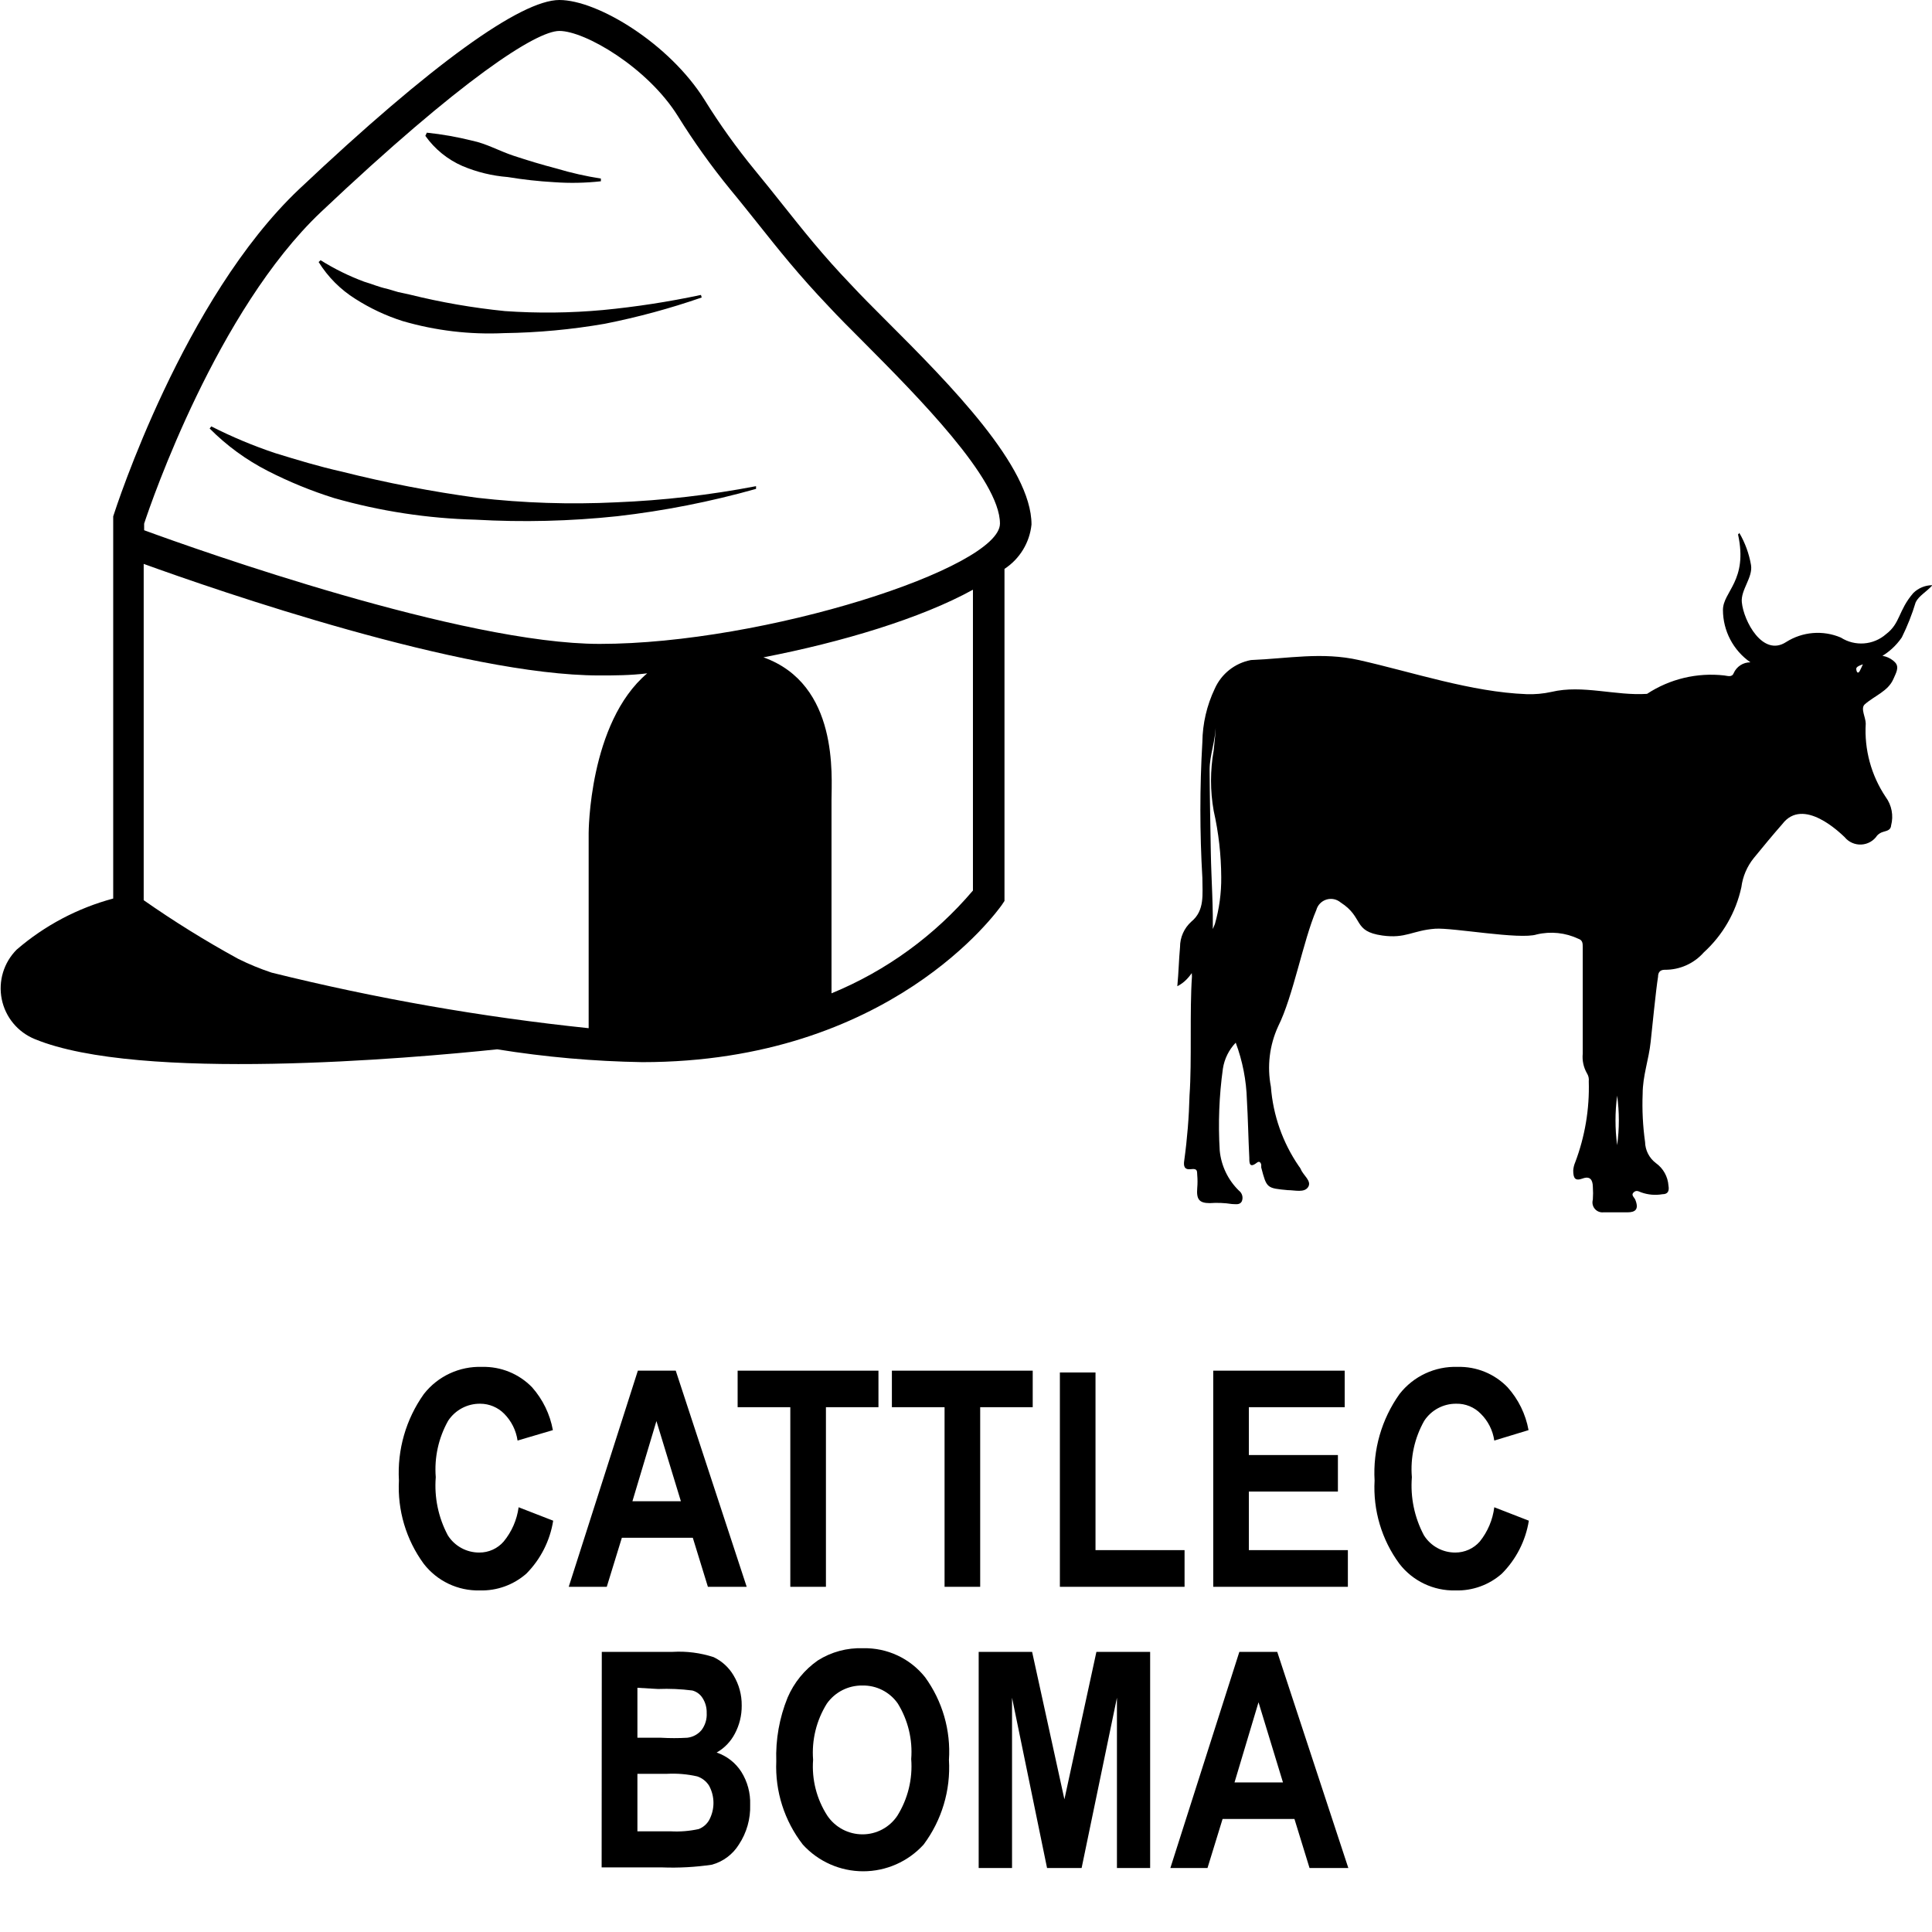
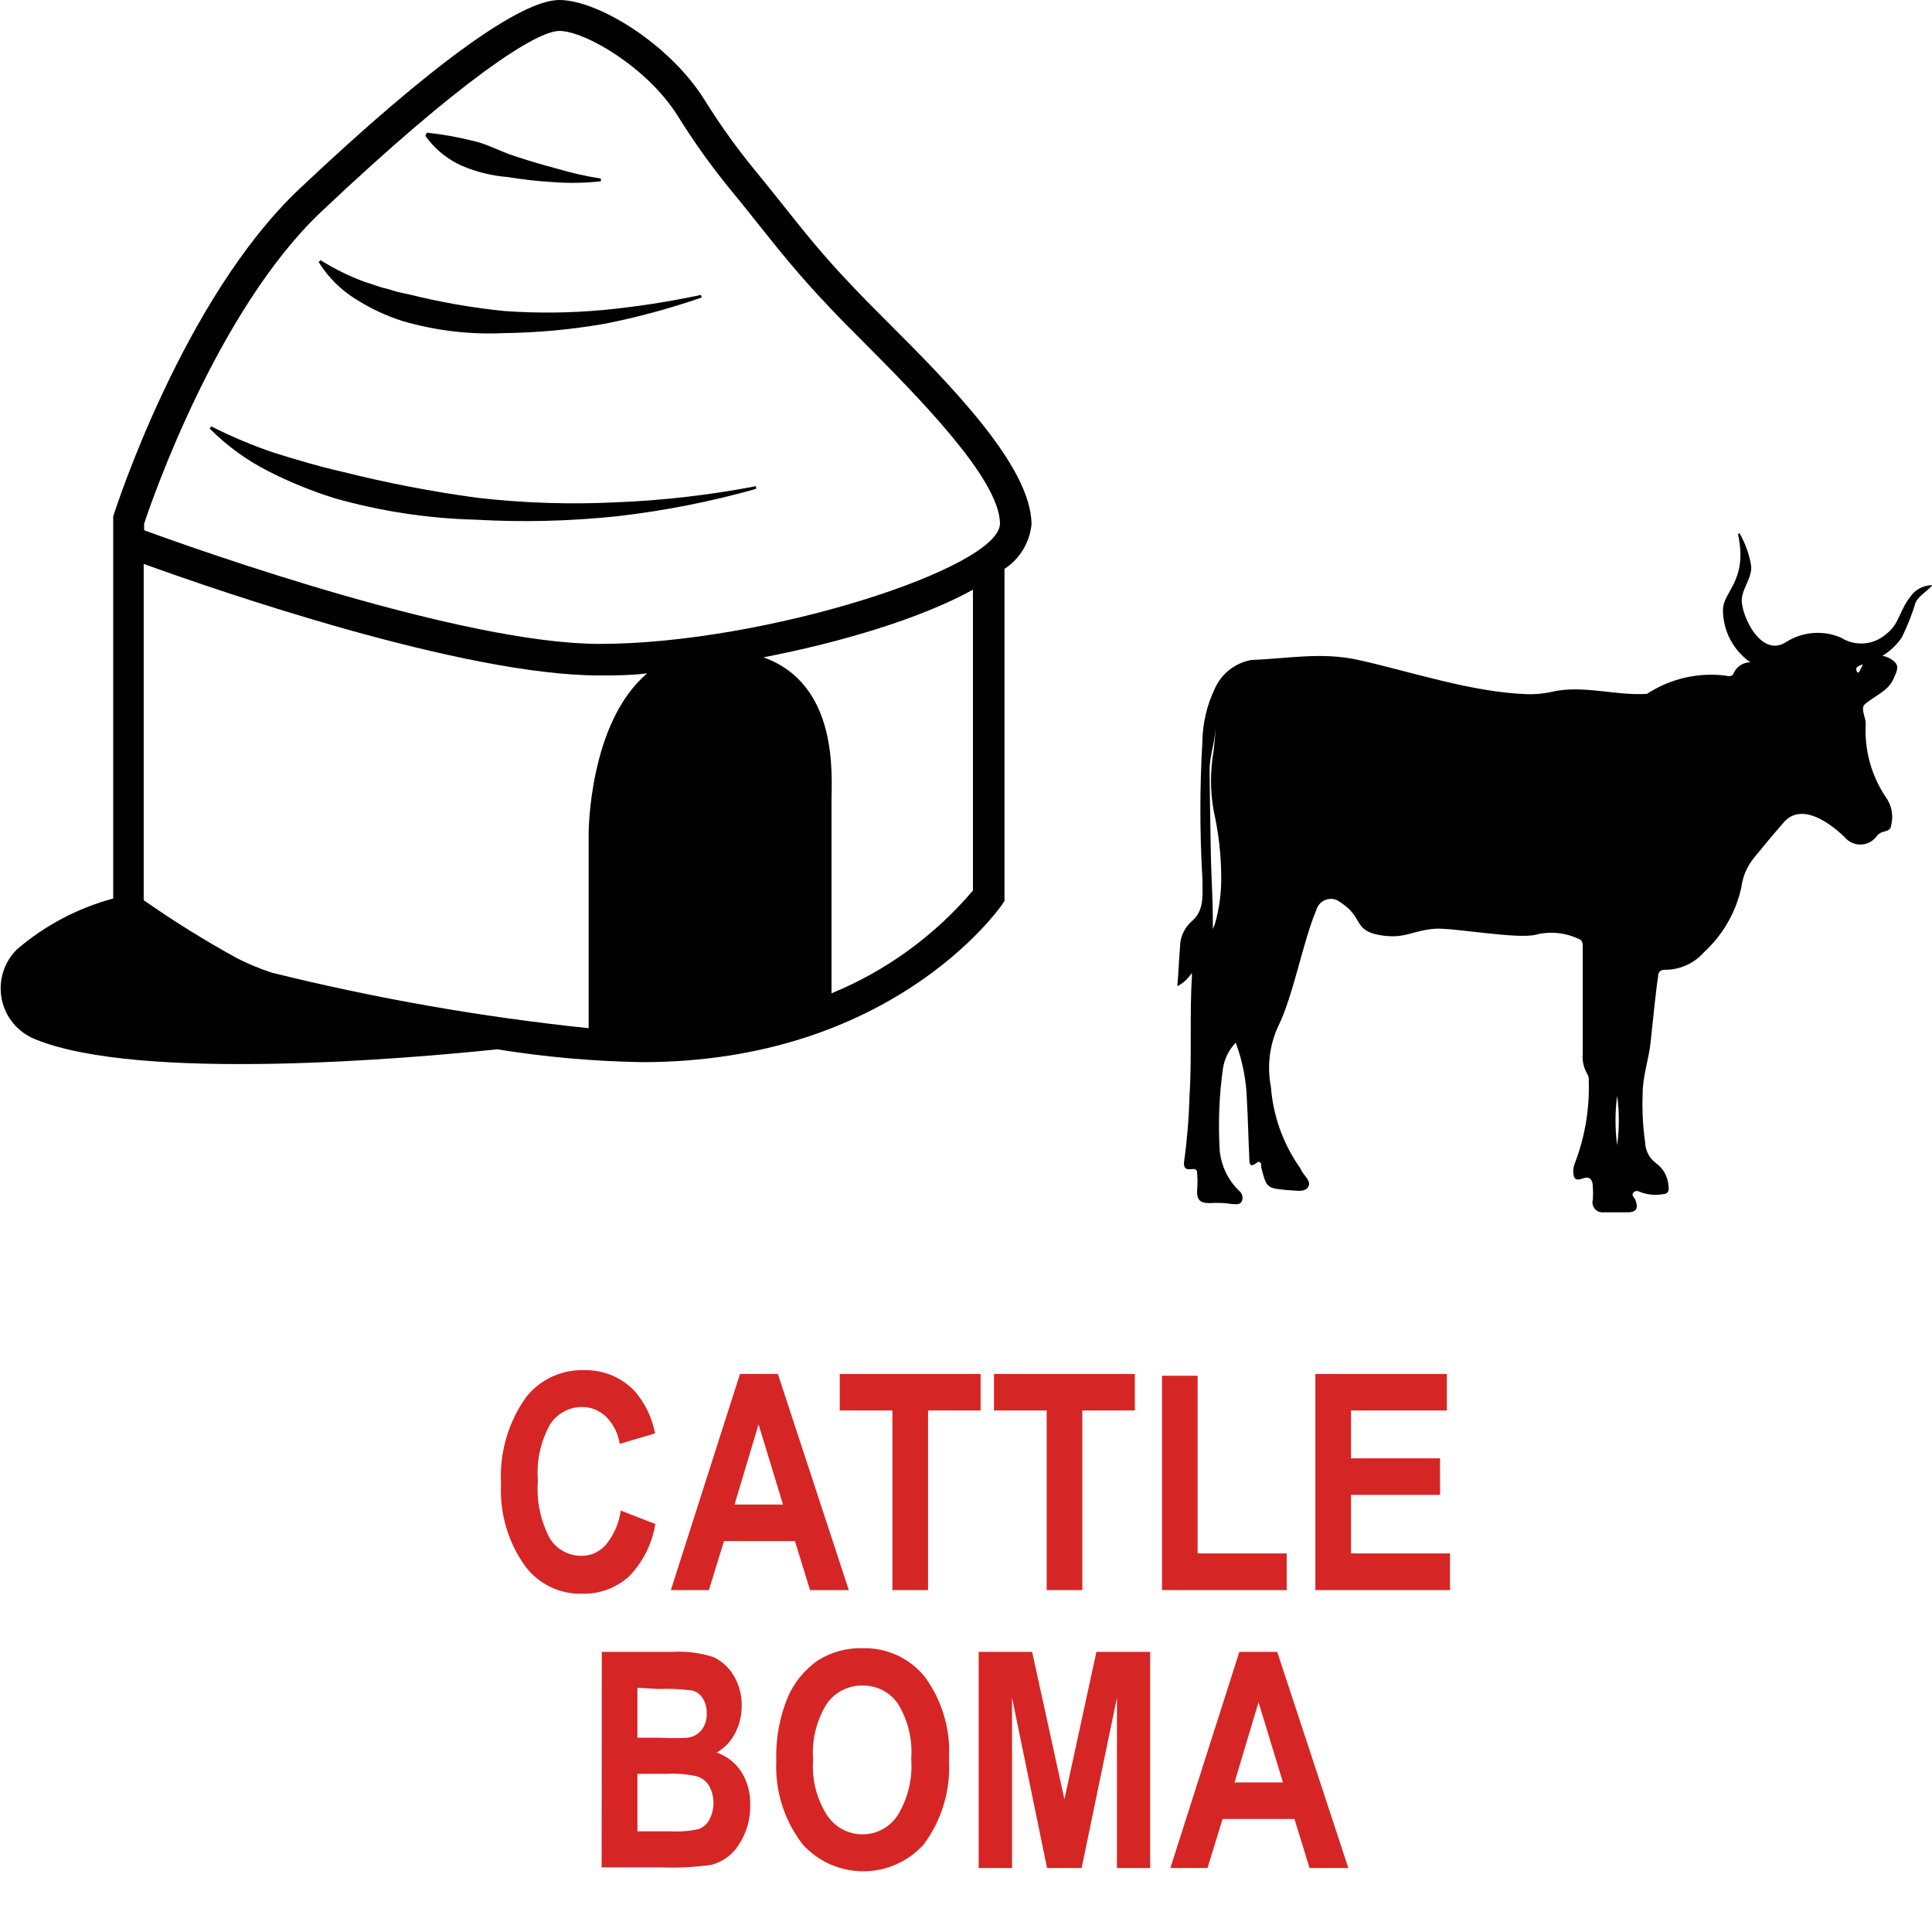
- <svg xmlns="http://www.w3.org/2000/svg" id="Layer_1" data-name="Layer 1" width="128" height="128" viewBox="0 0 128 128">
-   <path d="M34.36,99.86l2.29.89a6.41,6.41,0,0,1-1.78,3.51,4.48,4.48,0,0,1-3.08,1.11,4.55,4.55,0,0,1-3.72-1.77,8.57,8.57,0,0,1-1.64-5.51,9,9,0,0,1,1.65-5.73,4.69,4.69,0,0,1,3.86-1.8,4.46,4.46,0,0,1,3.31,1.35,5.86,5.86,0,0,1,1.38,2.84l-2.34.69a3.17,3.17,0,0,0-.89-1.78A2.24,2.24,0,0,0,31.82,93a2.51,2.51,0,0,0-2.13,1.13,6.57,6.57,0,0,0-.82,3.74,7,7,0,0,0,.8,3.85,2.45,2.45,0,0,0,2.08,1.14,2.12,2.12,0,0,0,1.62-.73A4.52,4.52,0,0,0,34.36,99.86Z" />
-   <path d="M49.47,105.13H46.9l-1-3.25h-4.7l-1,3.25H37.68l4.58-14.32h2.51Zm-4.36-5.67-1.62-5.31L41.9,99.46Z" />
-   <path d="M52.36,105.13V93.23H48.87V90.81H58.2v2.42H54.72v11.9Z" />
-   <path d="M62.58,105.13V93.23H59.09V90.81h9.33v2.42H64.94v11.9Z" />
-   <path d="M70.22,105.13V90.93h2.36V102.7h5.9v2.43Z" />
-   <path d="M80.38,105.13V90.81h8.71v2.42H82.74V96.4h5.9v2.42h-5.9v3.88H89.3v2.43Z" />
-   <path d="M99,99.86l2.29.89a6.41,6.41,0,0,1-1.79,3.51,4.44,4.44,0,0,1-3.07,1.11,4.55,4.55,0,0,1-3.72-1.77,8.51,8.51,0,0,1-1.64-5.51,9,9,0,0,1,1.65-5.73,4.68,4.68,0,0,1,3.86-1.8,4.43,4.43,0,0,1,3.3,1.35,5.78,5.78,0,0,1,1.39,2.84L99,95.44a3.12,3.12,0,0,0-.9-1.78A2.2,2.2,0,0,0,96.48,93a2.51,2.51,0,0,0-2.12,1.13,6.49,6.49,0,0,0-.82,3.74,7,7,0,0,0,.8,3.85,2.44,2.44,0,0,0,2.08,1.14,2.15,2.15,0,0,0,1.62-.73A4.52,4.52,0,0,0,99,99.86Z" />
-   <path d="M39.87,109.44h4.7a7.37,7.37,0,0,1,2.71.35A3.06,3.06,0,0,1,48.6,111a3.78,3.78,0,0,1,.54,2,3.87,3.87,0,0,1-.46,1.87,3.06,3.06,0,0,1-1.2,1.24,3.14,3.14,0,0,1,1.63,1.27,3.85,3.85,0,0,1,.59,2.19,4.51,4.51,0,0,1-.75,2.64,3.06,3.06,0,0,1-1.78,1.33,17.86,17.86,0,0,1-3.31.18h-4Zm2.36,2.38v3.31H43.8a15,15,0,0,0,1.73,0,1.44,1.44,0,0,0,.95-.51,1.71,1.71,0,0,0,.34-1.13,1.74,1.74,0,0,0-.28-1,1.14,1.14,0,0,0-.67-.49,13.58,13.58,0,0,0-2.27-.1Zm0,5.7v3.81h2.21a6.86,6.86,0,0,0,1.85-.15,1.35,1.35,0,0,0,.69-.59,2.39,2.39,0,0,0,0-2.28,1.47,1.47,0,0,0-.79-.62,7.27,7.27,0,0,0-2-.17Z" />
-   <path d="M51.43,116.69a10.29,10.29,0,0,1,.75-4.22,5.77,5.77,0,0,1,2-2.46,5.25,5.25,0,0,1,3-.81,5.09,5.09,0,0,1,4.11,1.92,8.38,8.38,0,0,1,1.58,5.48,8.52,8.52,0,0,1-1.68,5.61,5.41,5.41,0,0,1-8,0A8.41,8.41,0,0,1,51.43,116.69Zm2.44-.1a6,6,0,0,0,.94,3.7,2.81,2.81,0,0,0,2.33,1.24,2.77,2.77,0,0,0,2.31-1.23,6.2,6.2,0,0,0,.92-3.76,6.1,6.1,0,0,0-.89-3.68,2.79,2.79,0,0,0-2.34-1.19,2.83,2.83,0,0,0-2.36,1.2A6.14,6.14,0,0,0,53.87,116.59Z" />
-   <path d="M64.84,123.76V109.44h3.54l2.14,9.77,2.12-9.77H76.2v14.32H74V112.48l-2.34,11.28H69.37l-2.32-11.28v11.28Z" />
-   <path d="M89.33,123.76H86.76l-1-3.25H81l-1,3.25H77.54l4.57-14.32h2.51ZM85,118.09l-1.62-5.31-1.59,5.31Z" />
-   <path d="M58.65,21.18c-.83-.83-1.6-1.6-2.23-2.28-1.92-2-3.21-3.64-4.59-5.37-.58-.73-1.17-1.47-1.83-2.27a43.41,43.41,0,0,1-3.32-4.64C44.35,2.89,39.6,0,37.06,0S28.62,4.22,19.82,12.53C12.16,19.78,7.69,33.62,7.5,34.21l0,.15V59.53a16.23,16.23,0,0,0-6.39,3.38A3.63,3.63,0,0,0,2.3,68.84c6.92,2.86,24.9,1.28,30.64.68a67.48,67.48,0,0,0,9.61.85c16.42,0,23.52-10,23.82-10.41l.18-.27v-22a4,4,0,0,0,1.79-2.94C68.34,30.93,63,25.52,58.65,21.18ZM39,55.2V68.12A153.41,153.41,0,0,1,18,64.44a16.81,16.81,0,0,1-2.23-.92,66.72,66.72,0,0,1-6.25-3.88V37.36c4.91,1.78,21.17,7.39,30.18,7.39,1,0,2.05,0,3.18-.14C39,47.89,39,55.2,39,55.2ZM64.46,59a24.5,24.5,0,0,1-9.37,6.81V53c0-1.57.5-7.66-4.51-9.45,5.18-1,10.44-2.58,13.88-4.48ZM39.73,42.66c-9.06,0-26.53-6.19-30.18-7.53v-.44c.5-1.52,4.85-14.14,11.71-20.64,9.33-8.82,14.27-12,15.8-12,1.7,0,5.84,2.42,7.85,5.64a46.3,46.3,0,0,0,3.48,4.87c.65.78,1.23,1.52,1.81,2.24,1.4,1.76,2.72,3.42,4.7,5.5.64.69,1.42,1.47,2.27,2.32,3.61,3.63,9.08,9.13,9.08,12.07S50.66,42.66,39.73,42.66Z" />
-   <path d="M30.64,11a9.67,9.67,0,0,0,3,.73,28.82,28.82,0,0,0,3.07.34,17,17,0,0,0,3.1-.06l0-.18a21.9,21.9,0,0,1-2.92-.66c-1-.26-1.92-.54-2.86-.85s-1.81-.81-2.75-1a21.45,21.45,0,0,0-3-.53L28.18,9A5.91,5.91,0,0,0,30.64,11Z" />
-   <path d="M23.54,19.8a13.33,13.33,0,0,0,3.13,1.47,20.54,20.54,0,0,0,6.73.8,42.31,42.31,0,0,0,6.67-.62,48.24,48.24,0,0,0,6.42-1.74l-.05-.17a57.9,57.9,0,0,1-6.49,1,40.34,40.34,0,0,1-6.5.07,44.91,44.91,0,0,1-6.29-1.09l-.78-.17-.75-.22c-.52-.11-1-.32-1.51-.47a15.7,15.7,0,0,1-2.88-1.42l-.13.12A7.62,7.62,0,0,0,23.54,19.8Z" />
-   <path d="M40.83,33.28a56.62,56.62,0,0,1-9.21-.3,81.73,81.73,0,0,1-9-1.74c-1.48-.33-2.93-.77-4.39-1.22A31.16,31.16,0,0,1,14,28.25l-.11.14a15.13,15.13,0,0,0,3.85,2.81A28.09,28.09,0,0,0,22.14,33a37.69,37.69,0,0,0,9.36,1.43,57.82,57.82,0,0,0,9.4-.23,58.35,58.35,0,0,0,9.19-1.81l0-.18A62.48,62.48,0,0,1,40.83,33.28Z" />
-   <path d="M78,65.34c.93-.47,1.11-1.33,1.81-1.88A1.94,1.94,0,0,0,80.34,62c.06-1.8-.09-3.73-.12-5.52s-.07-3.65-.08-5.48c0-1,.41-1.94.41-3.06,0,.6-.09,1.19-.14,1.78a11.37,11.37,0,0,0,0,4,20.38,20.38,0,0,1,.5,4.39,10.9,10.9,0,0,1-.42,3.11A4.68,4.68,0,0,1,79.28,63a3.34,3.34,0,0,0-.31,1.7c-.16,2.3,0,5.59-.16,7.86a38.9,38.9,0,0,1-.35,4.32c-.06.37,0,.64.45.58s.39.15.41.39a4.91,4.91,0,0,1,0,.86c-.06.74.12,1,.83,1a6.59,6.59,0,0,1,1.47.06c.23,0,.51.08.65-.17a.6.6,0,0,0-.19-.72,4.28,4.28,0,0,1-1.27-2.65,27.4,27.4,0,0,1,.21-5.43,3.19,3.19,0,0,1,.85-1.72,11.8,11.8,0,0,1,.74,3.79c.07,1.15.1,2.69.16,3.84,0,.32,0,.71.49.33.14-.12.26-.07.3.13a1.16,1.16,0,0,0,0,.18c.36,1.37.36,1.37,1.76,1.5.47,0,1.1.19,1.35-.21s-.33-.77-.49-1.18a.86.86,0,0,0-.13-.2A10.73,10.73,0,0,1,84.2,72a6.59,6.59,0,0,1,.48-4c1-2,1.65-5.65,2.53-7.71a1,1,0,0,1,1.61-.5c1.56,1,.78,1.91,2.76,2.19,1.56.22,2-.34,3.51-.45,1.16-.08,5.6.74,6.72.38a4.2,4.2,0,0,1,2.77.29c.27.09.28.3.28.53,0,1.87,0,5.21,0,7.08a2.18,2.18,0,0,0,.28,1.3.81.81,0,0,1,.12.53,14,14,0,0,1-.9,5.37,1.65,1.65,0,0,0-.13.53c0,.53.13.72.62.54s.67.08.68.54a6.15,6.15,0,0,1,0,.86.66.66,0,0,0,.7.84c.53,0,1.06,0,1.59,0s.78-.2.52-.84c-.06-.15-.3-.3-.11-.48s.34-.06.51,0a2.77,2.77,0,0,0,1.4.12c.38,0,.46-.23.4-.57a2,2,0,0,0-.83-1.49,1.8,1.8,0,0,1-.72-1.4,17.91,17.91,0,0,1-.16-3.19c0-1.19.41-2.28.53-3.44.11-1,.34-3.37.49-4.32,0-.28.13-.46.44-.46a3.4,3.4,0,0,0,2.59-1.15,8.19,8.19,0,0,0,2.49-4.32,3.85,3.85,0,0,1,.83-1.94c.62-.76,1.24-1.51,1.88-2.24,1.39-1.83,3.84.59,4.13.86a1.34,1.34,0,0,0,2.16-.11.9.9,0,0,1,.19-.15c.25-.16.7-.1.73-.51a2.22,2.22,0,0,0-.36-1.89,7.9,7.9,0,0,1-1.32-4.86c0-.41-.36-1-.07-1.27.64-.57,1.55-.87,1.9-1.68.16-.38.43-.79.1-1.12a1.49,1.49,0,0,0-1.33-.41c-.75.14-.65.33-1,1-.14.24-.22,0-.23-.13s.16-.21.29-.26c.42-.17.86-.3,1.26-.51A4.22,4.22,0,0,0,126,42.23a15.07,15.07,0,0,0,.92-2.33c.21-.43.72-.69,1.11-1.13a1.81,1.81,0,0,0-1.27.52c-1,1.16-.85,2-1.8,2.72a2.5,2.5,0,0,1-3,.23,3.91,3.91,0,0,0-3.63.3c-1.54,1-2.81-1.39-2.93-2.64-.08-.82.74-1.64.61-2.46a6.34,6.34,0,0,0-.78-2.14c0,.06-.08.09-.08.11.67,3.06-1,3.78-1,5a4.23,4.23,0,0,0,1.82,3.47,1.2,1.2,0,0,0-1.11.72c-.12.3-.42.17-.63.15a7.73,7.73,0,0,0-5.11,1.22c-2.08.14-4.28-.62-6.33-.13a6.55,6.55,0,0,1-1.65.15c-3.67-.14-7.51-1.45-11.11-2.26-2.45-.55-4.68-.1-7.15,0a3.29,3.29,0,0,0-2.4,1.9,8.46,8.46,0,0,0-.82,3.53,77,77,0,0,0,0,9c0,1.09.17,2.16-.73,2.9a2.26,2.26,0,0,0-.75,1.69C78.1,63.62,78.09,64.4,78,65.34Zm29.14,7.25a12,12,0,0,1,0,3.28A12.42,12.42,0,0,1,107.14,72.59Z" />
+ <svg xmlns="http://www.w3.org/2000/svg" id="Layer_1" data-name="Layer 1" width="128" height="128" viewBox="0 0 128 128" version="1.1">
+   <defs id="defs16" />
+   <path d="m 41.126,100.078 2.29,0.89 a 6.41,6.41 0 0 1 -1.78,3.51 4.48,4.48 0 0 1 -3.08,1.11 4.55,4.55 0 0 1 -3.72,-1.77 8.57,8.57 0 0 1 -1.64,-5.51 9,9 0 0 1 1.65,-5.73 4.69,4.69 0 0 1 3.86,-1.8 4.46,4.46 0 0 1 3.31,1.35 5.86,5.86 0 0 1 1.38,2.84 l -2.34,0.69 a 3.17,3.17 0 0 0 -0.89,-1.78 2.24,2.24 0 0 0 -1.58,-0.66 2.51,2.51 0 0 0 -2.13,1.13 6.57,6.57 0 0 0 -0.82,3.74 7,7 0 0 0 0.8,3.85 2.45,2.45 0 0 0 2.08,1.14 2.12,2.12 0 0 0 1.62,-0.73 4.52,4.52 0 0 0 0.99,-2.27 z" id="path1" style="fill:#d62525;fill-opacity:1" />
+   <path d="m 56.236,105.348 h -2.57 l -1,-3.25 h -4.7 l -1,3.25 h -2.52 l 4.58,-14.32 h 2.51 z m -4.36,-5.67 -1.62,-5.31 -1.59,5.31 z" id="path2" style="fill:#d62525;fill-opacity:1" />
+   <path d="M 59.126,105.348 V 93.448 h -3.49 v -2.42 h 9.33 v 2.42 h -3.48 v 11.9 z" id="path3" style="fill:#d62525;fill-opacity:1" />
+   <path d="M 69.346,105.348 V 93.448 h -3.49 v -2.42 h 9.33 v 2.42 h -3.48 v 11.9 z" id="path4" style="fill:#d62525;fill-opacity:1" />
+   <path d="M 76.986,105.348 V 91.148 h 2.36 v 11.77 h 5.9 v 2.43 z" id="path5" style="fill:#d62525;fill-opacity:1" />
+   <path d="M 87.146,105.348 V 91.028 h 8.71 v 2.42 h -6.35 v 3.17 h 5.9 v 2.42 h -5.9 v 3.88 h 6.56 v 2.43 z" id="path6" style="fill:#d62525;fill-opacity:1" />
+   <path d="M39.87,109.44h4.7a7.37,7.37,0,0,1,2.71.35A3.06,3.06,0,0,1,48.6,111a3.78,3.78,0,0,1,.54,2,3.87,3.87,0,0,1-.46,1.87,3.06,3.06,0,0,1-1.2,1.24,3.14,3.14,0,0,1,1.63,1.27,3.85,3.85,0,0,1,.59,2.19,4.51,4.51,0,0,1-.75,2.64,3.06,3.06,0,0,1-1.78,1.33,17.86,17.86,0,0,1-3.31.18h-4Zm2.36,2.38v3.31H43.8a15,15,0,0,0,1.73,0,1.44,1.44,0,0,0,.95-.51,1.71,1.71,0,0,0,.34-1.13,1.74,1.74,0,0,0-.28-1,1.14,1.14,0,0,0-.67-.49,13.58,13.58,0,0,0-2.27-.1Zm0,5.7v3.81h2.21a6.86,6.86,0,0,0,1.85-.15,1.35,1.35,0,0,0,.69-.59,2.39,2.39,0,0,0,0-2.28,1.47,1.47,0,0,0-.79-.62,7.27,7.27,0,0,0-2-.17Z" id="path8" style="fill:#d62525;fill-opacity:1" />
+   <path d="M51.43,116.69a10.29,10.29,0,0,1,.75-4.22,5.77,5.77,0,0,1,2-2.46,5.25,5.25,0,0,1,3-.81,5.09,5.09,0,0,1,4.11,1.92,8.38,8.38,0,0,1,1.58,5.48,8.52,8.52,0,0,1-1.68,5.61,5.41,5.41,0,0,1-8,0A8.41,8.41,0,0,1,51.43,116.69Zm2.44-.1a6,6,0,0,0,.94,3.7,2.81,2.81,0,0,0,2.33,1.24,2.77,2.77,0,0,0,2.31-1.23,6.2,6.2,0,0,0,.92-3.76,6.1,6.1,0,0,0-.89-3.68,2.79,2.79,0,0,0-2.34-1.19,2.83,2.83,0,0,0-2.36,1.2A6.14,6.14,0,0,0,53.87,116.59Z" id="path9" style="fill:#d62525;fill-opacity:1" />
+   <path d="M64.84,123.76V109.44h3.54l2.14,9.77,2.12-9.77H76.2v14.32H74V112.48l-2.34,11.28H69.37l-2.32-11.28v11.28Z" id="path10" style="fill:#d62525;fill-opacity:1" />
+   <path d="M89.33,123.76H86.76l-1-3.25H81l-1,3.25H77.54l4.57-14.32h2.51ZM85,118.09l-1.62-5.31-1.59,5.31Z" id="path11" style="fill:#d62525;fill-opacity:1" />
+   <path d="M58.65,21.18c-.83-.83-1.6-1.6-2.23-2.28-1.92-2-3.21-3.64-4.59-5.37-.58-.73-1.17-1.47-1.83-2.27a43.41,43.41,0,0,1-3.32-4.64C44.35,2.89,39.6,0,37.06,0S28.62,4.22,19.82,12.53C12.16,19.78,7.69,33.62,7.5,34.21l0,.15V59.53a16.23,16.23,0,0,0-6.39,3.38A3.63,3.63,0,0,0,2.3,68.84c6.92,2.86,24.9,1.28,30.64.68a67.48,67.48,0,0,0,9.61.85c16.42,0,23.52-10,23.82-10.41l.18-.27v-22a4,4,0,0,0,1.79-2.94C68.34,30.93,63,25.52,58.65,21.18ZM39,55.2V68.12A153.41,153.41,0,0,1,18,64.44a16.81,16.81,0,0,1-2.23-.92,66.72,66.72,0,0,1-6.25-3.88V37.36c4.91,1.78,21.17,7.39,30.18,7.39,1,0,2.05,0,3.18-.14C39,47.89,39,55.2,39,55.2ZM64.46,59a24.5,24.5,0,0,1-9.37,6.81V53c0-1.57.5-7.66-4.51-9.45,5.18-1,10.44-2.58,13.88-4.48ZM39.73,42.66c-9.06,0-26.53-6.19-30.18-7.53v-.44c.5-1.52,4.85-14.14,11.71-20.64,9.33-8.82,14.27-12,15.8-12,1.7,0,5.84,2.42,7.85,5.64a46.3,46.3,0,0,0,3.48,4.87c.65.78,1.23,1.52,1.81,2.24,1.4,1.76,2.72,3.42,4.7,5.5.64.69,1.42,1.47,2.27,2.32,3.61,3.63,9.08,9.13,9.08,12.07S50.66,42.66,39.73,42.66Z" id="path12" />
+   <path d="M30.64,11a9.67,9.67,0,0,0,3,.73,28.82,28.82,0,0,0,3.07.34,17,17,0,0,0,3.1-.06l0-.18a21.9,21.9,0,0,1-2.92-.66c-1-.26-1.92-.54-2.86-.85s-1.81-.81-2.75-1a21.45,21.45,0,0,0-3-.53L28.18,9A5.91,5.91,0,0,0,30.64,11Z" id="path13" />
+   <path d="M23.54,19.8a13.33,13.33,0,0,0,3.13,1.47,20.54,20.54,0,0,0,6.73.8,42.31,42.31,0,0,0,6.67-.62,48.24,48.24,0,0,0,6.42-1.74l-.05-.17a57.9,57.9,0,0,1-6.49,1,40.34,40.34,0,0,1-6.5.07,44.91,44.91,0,0,1-6.29-1.09l-.78-.17-.75-.22c-.52-.11-1-.32-1.51-.47a15.7,15.7,0,0,1-2.88-1.42l-.13.12A7.62,7.62,0,0,0,23.54,19.8Z" id="path14" />
+   <path d="M40.83,33.28a56.62,56.62,0,0,1-9.21-.3,81.73,81.73,0,0,1-9-1.74c-1.48-.33-2.93-.77-4.39-1.22A31.16,31.16,0,0,1,14,28.25l-.11.14a15.13,15.13,0,0,0,3.85,2.81A28.09,28.09,0,0,0,22.14,33a37.69,37.69,0,0,0,9.36,1.43,57.82,57.82,0,0,0,9.4-.23,58.35,58.35,0,0,0,9.19-1.81l0-.18A62.48,62.48,0,0,1,40.83,33.28Z" id="path15" />
+   <path d="M78,65.34c.93-.47,1.11-1.33,1.81-1.88A1.94,1.94,0,0,0,80.34,62c.06-1.8-.09-3.73-.12-5.52s-.07-3.65-.08-5.48c0-1,.41-1.94.41-3.06,0,.6-.09,1.19-.14,1.78a11.37,11.37,0,0,0,0,4,20.38,20.38,0,0,1,.5,4.39,10.9,10.9,0,0,1-.42,3.11A4.68,4.68,0,0,1,79.28,63a3.34,3.34,0,0,0-.31,1.7c-.16,2.3,0,5.59-.16,7.86a38.9,38.9,0,0,1-.35,4.32c-.06.37,0,.64.45.58s.39.15.41.39a4.91,4.91,0,0,1,0,.86c-.06.74.12,1,.83,1a6.59,6.59,0,0,1,1.47.06c.23,0,.51.08.65-.17a.6.6,0,0,0-.19-.72,4.28,4.28,0,0,1-1.27-2.65,27.4,27.4,0,0,1,.21-5.43,3.19,3.19,0,0,1,.85-1.72,11.8,11.8,0,0,1,.74,3.79c.07,1.15.1,2.69.16,3.84,0,.32,0,.71.49.33.14-.12.26-.07.3.13a1.16,1.16,0,0,0,0,.18c.36,1.37.36,1.37,1.76,1.5.47,0,1.1.19,1.35-.21s-.33-.77-.49-1.18a.86.86,0,0,0-.13-.2A10.73,10.73,0,0,1,84.2,72a6.59,6.59,0,0,1,.48-4c1-2,1.65-5.65,2.53-7.71a1,1,0,0,1,1.61-.5c1.56,1,.78,1.91,2.76,2.19,1.56.22,2-.34,3.51-.45,1.16-.08,5.6.74,6.72.38a4.2,4.2,0,0,1,2.77.29c.27.09.28.3.28.53,0,1.87,0,5.21,0,7.08a2.18,2.18,0,0,0,.28,1.3.81.81,0,0,1,.12.53,14,14,0,0,1-.9,5.37,1.65,1.65,0,0,0-.13.53c0,.53.13.72.62.54s.67.08.68.54a6.15,6.15,0,0,1,0,.86.66.66,0,0,0,.7.84c.53,0,1.06,0,1.59,0s.78-.2.52-.84c-.06-.15-.3-.3-.11-.48s.34-.06.51,0a2.77,2.77,0,0,0,1.4.12c.38,0,.46-.23.4-.57a2,2,0,0,0-.83-1.49,1.8,1.8,0,0,1-.72-1.4,17.91,17.91,0,0,1-.16-3.19c0-1.19.41-2.28.53-3.44.11-1,.34-3.37.49-4.32,0-.28.13-.46.44-.46a3.4,3.4,0,0,0,2.59-1.15,8.19,8.19,0,0,0,2.49-4.32,3.85,3.85,0,0,1,.83-1.94c.62-.76,1.24-1.51,1.88-2.24,1.39-1.83,3.84.59,4.13.86a1.34,1.34,0,0,0,2.16-.11.9.9,0,0,1,.19-.15c.25-.16.7-.1.73-.51a2.22,2.22,0,0,0-.36-1.89,7.9,7.9,0,0,1-1.32-4.86c0-.41-.36-1-.07-1.27.64-.57,1.55-.87,1.9-1.68.16-.38.43-.79.1-1.12a1.49,1.49,0,0,0-1.33-.41c-.75.14-.65.33-1,1-.14.24-.22,0-.23-.13s.16-.21.29-.26c.42-.17.86-.3,1.26-.51A4.22,4.22,0,0,0,126,42.23a15.07,15.07,0,0,0,.92-2.33c.21-.43.72-.69,1.11-1.13a1.81,1.81,0,0,0-1.27.52c-1,1.16-.85,2-1.8,2.72a2.5,2.5,0,0,1-3,.23,3.91,3.91,0,0,0-3.63.3c-1.54,1-2.81-1.39-2.93-2.64-.08-.82.74-1.64.61-2.46a6.34,6.34,0,0,0-.78-2.14c0,.06-.08.09-.08.11.67,3.06-1,3.78-1,5a4.23,4.23,0,0,0,1.82,3.47,1.2,1.2,0,0,0-1.11.72c-.12.3-.42.17-.63.15a7.73,7.73,0,0,0-5.11,1.22c-2.08.14-4.28-.62-6.33-.13a6.55,6.55,0,0,1-1.65.15c-3.67-.14-7.51-1.45-11.11-2.26-2.45-.55-4.68-.1-7.15,0a3.29,3.29,0,0,0-2.4,1.9,8.46,8.46,0,0,0-.82,3.53,77,77,0,0,0,0,9c0,1.09.17,2.16-.73,2.9a2.26,2.26,0,0,0-.75,1.69C78.1,63.62,78.09,64.4,78,65.34Zm29.14,7.25a12,12,0,0,1,0,3.28A12.42,12.42,0,0,1,107.14,72.59Z" id="path16" />
</svg>
